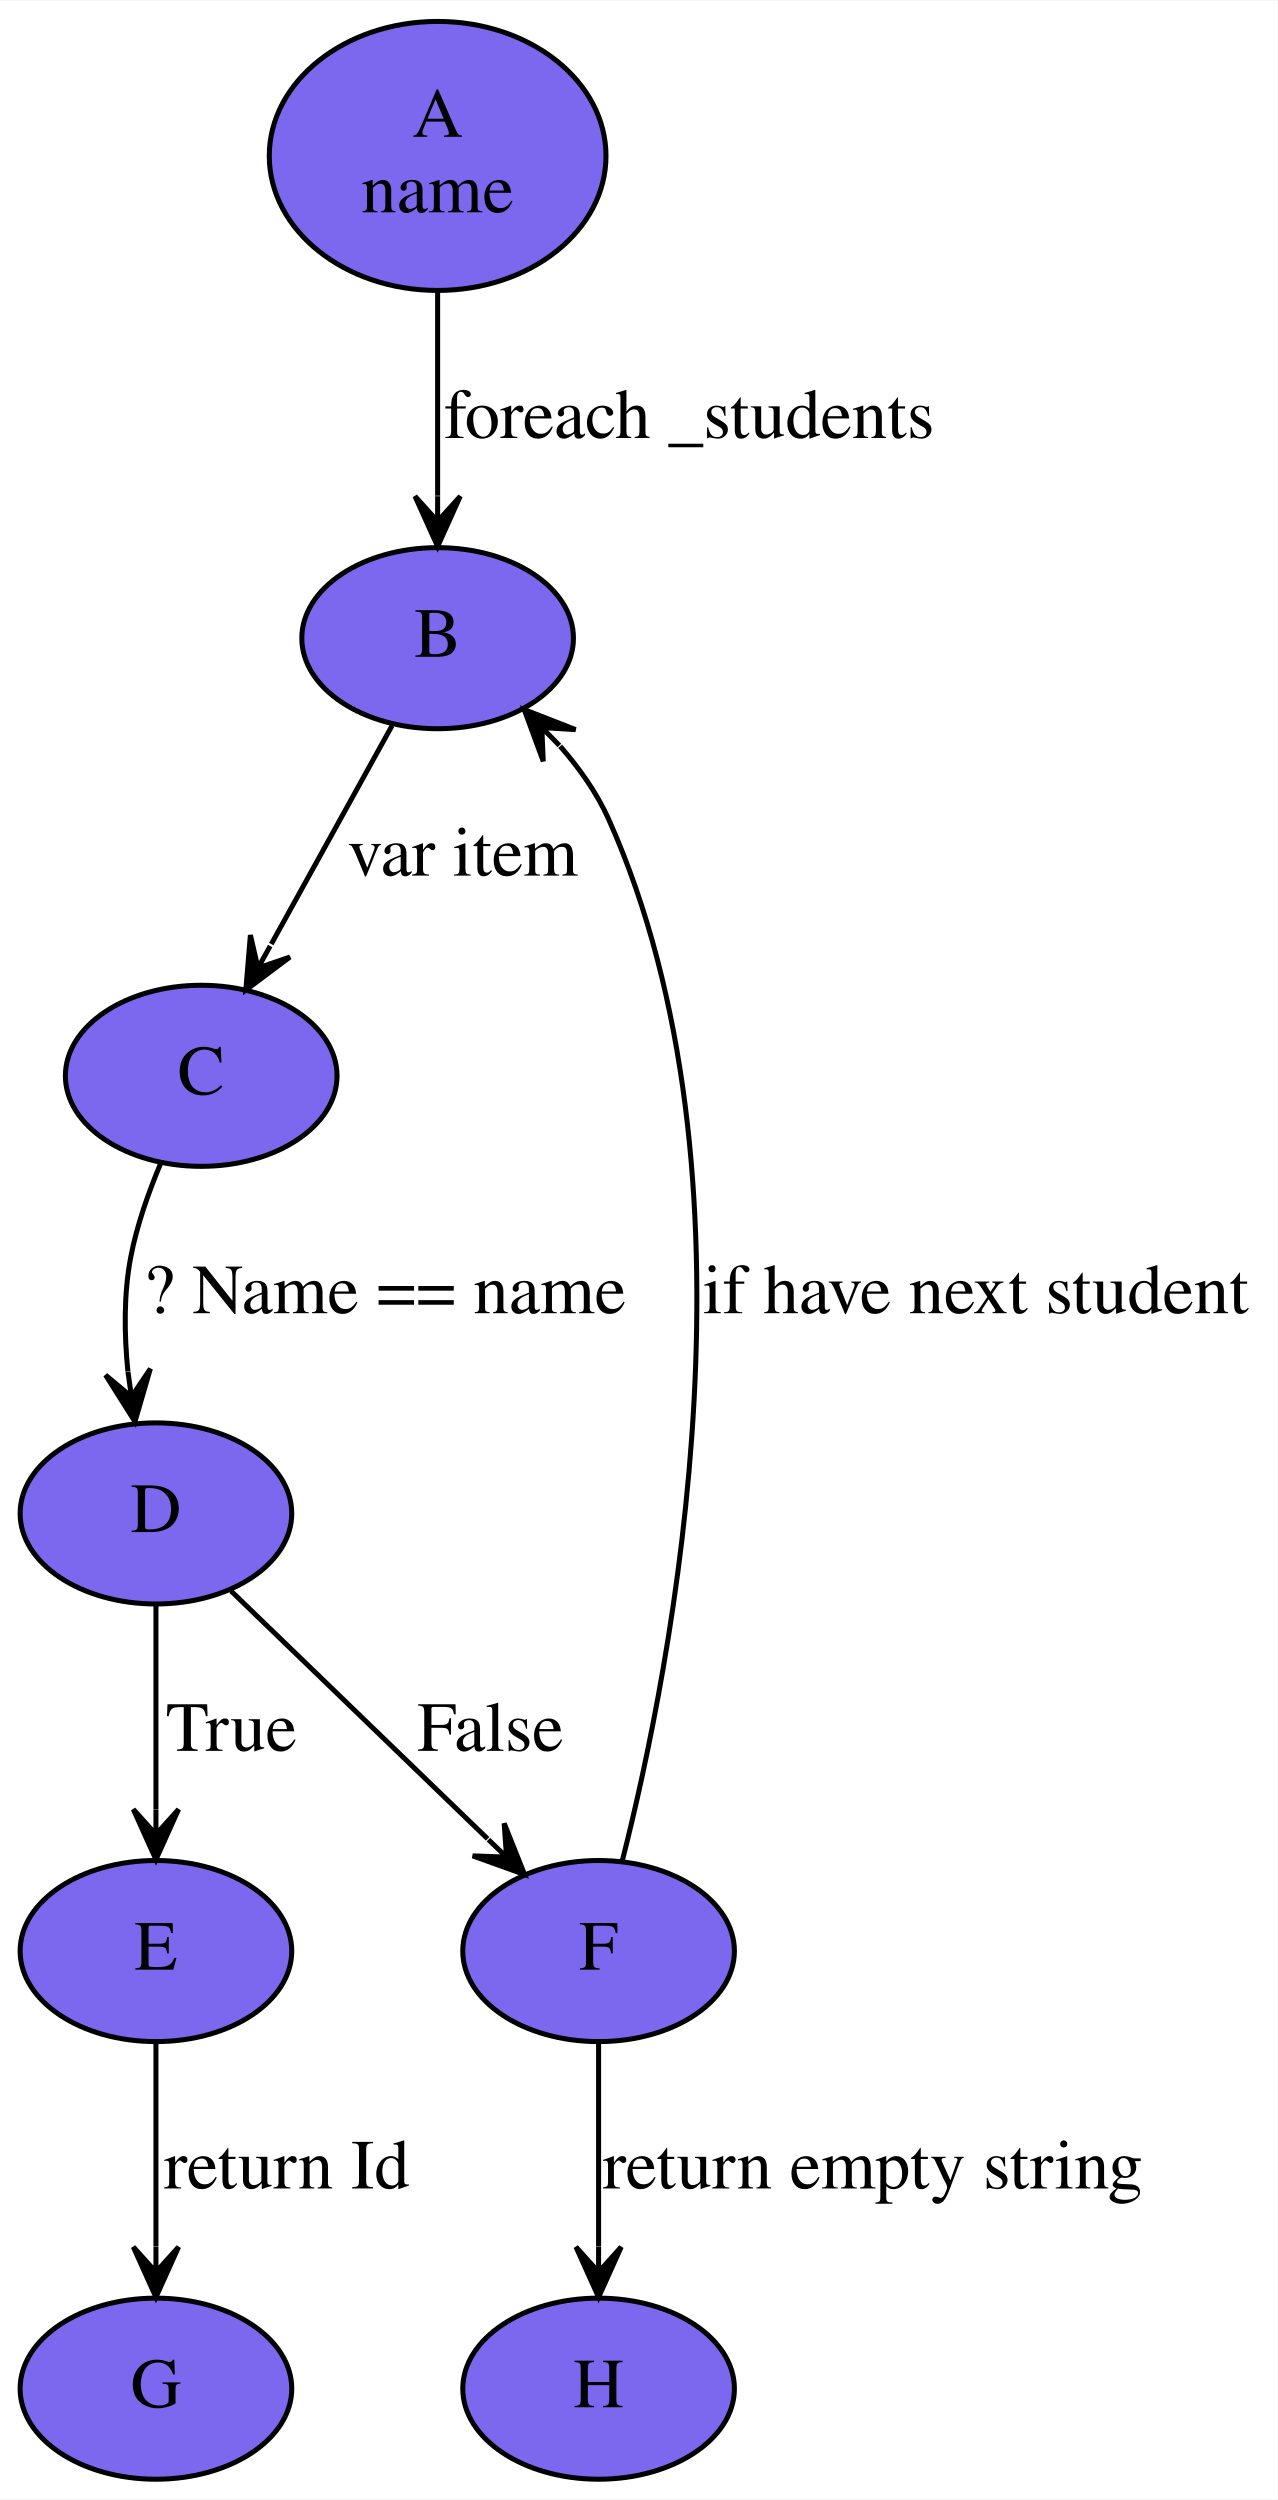
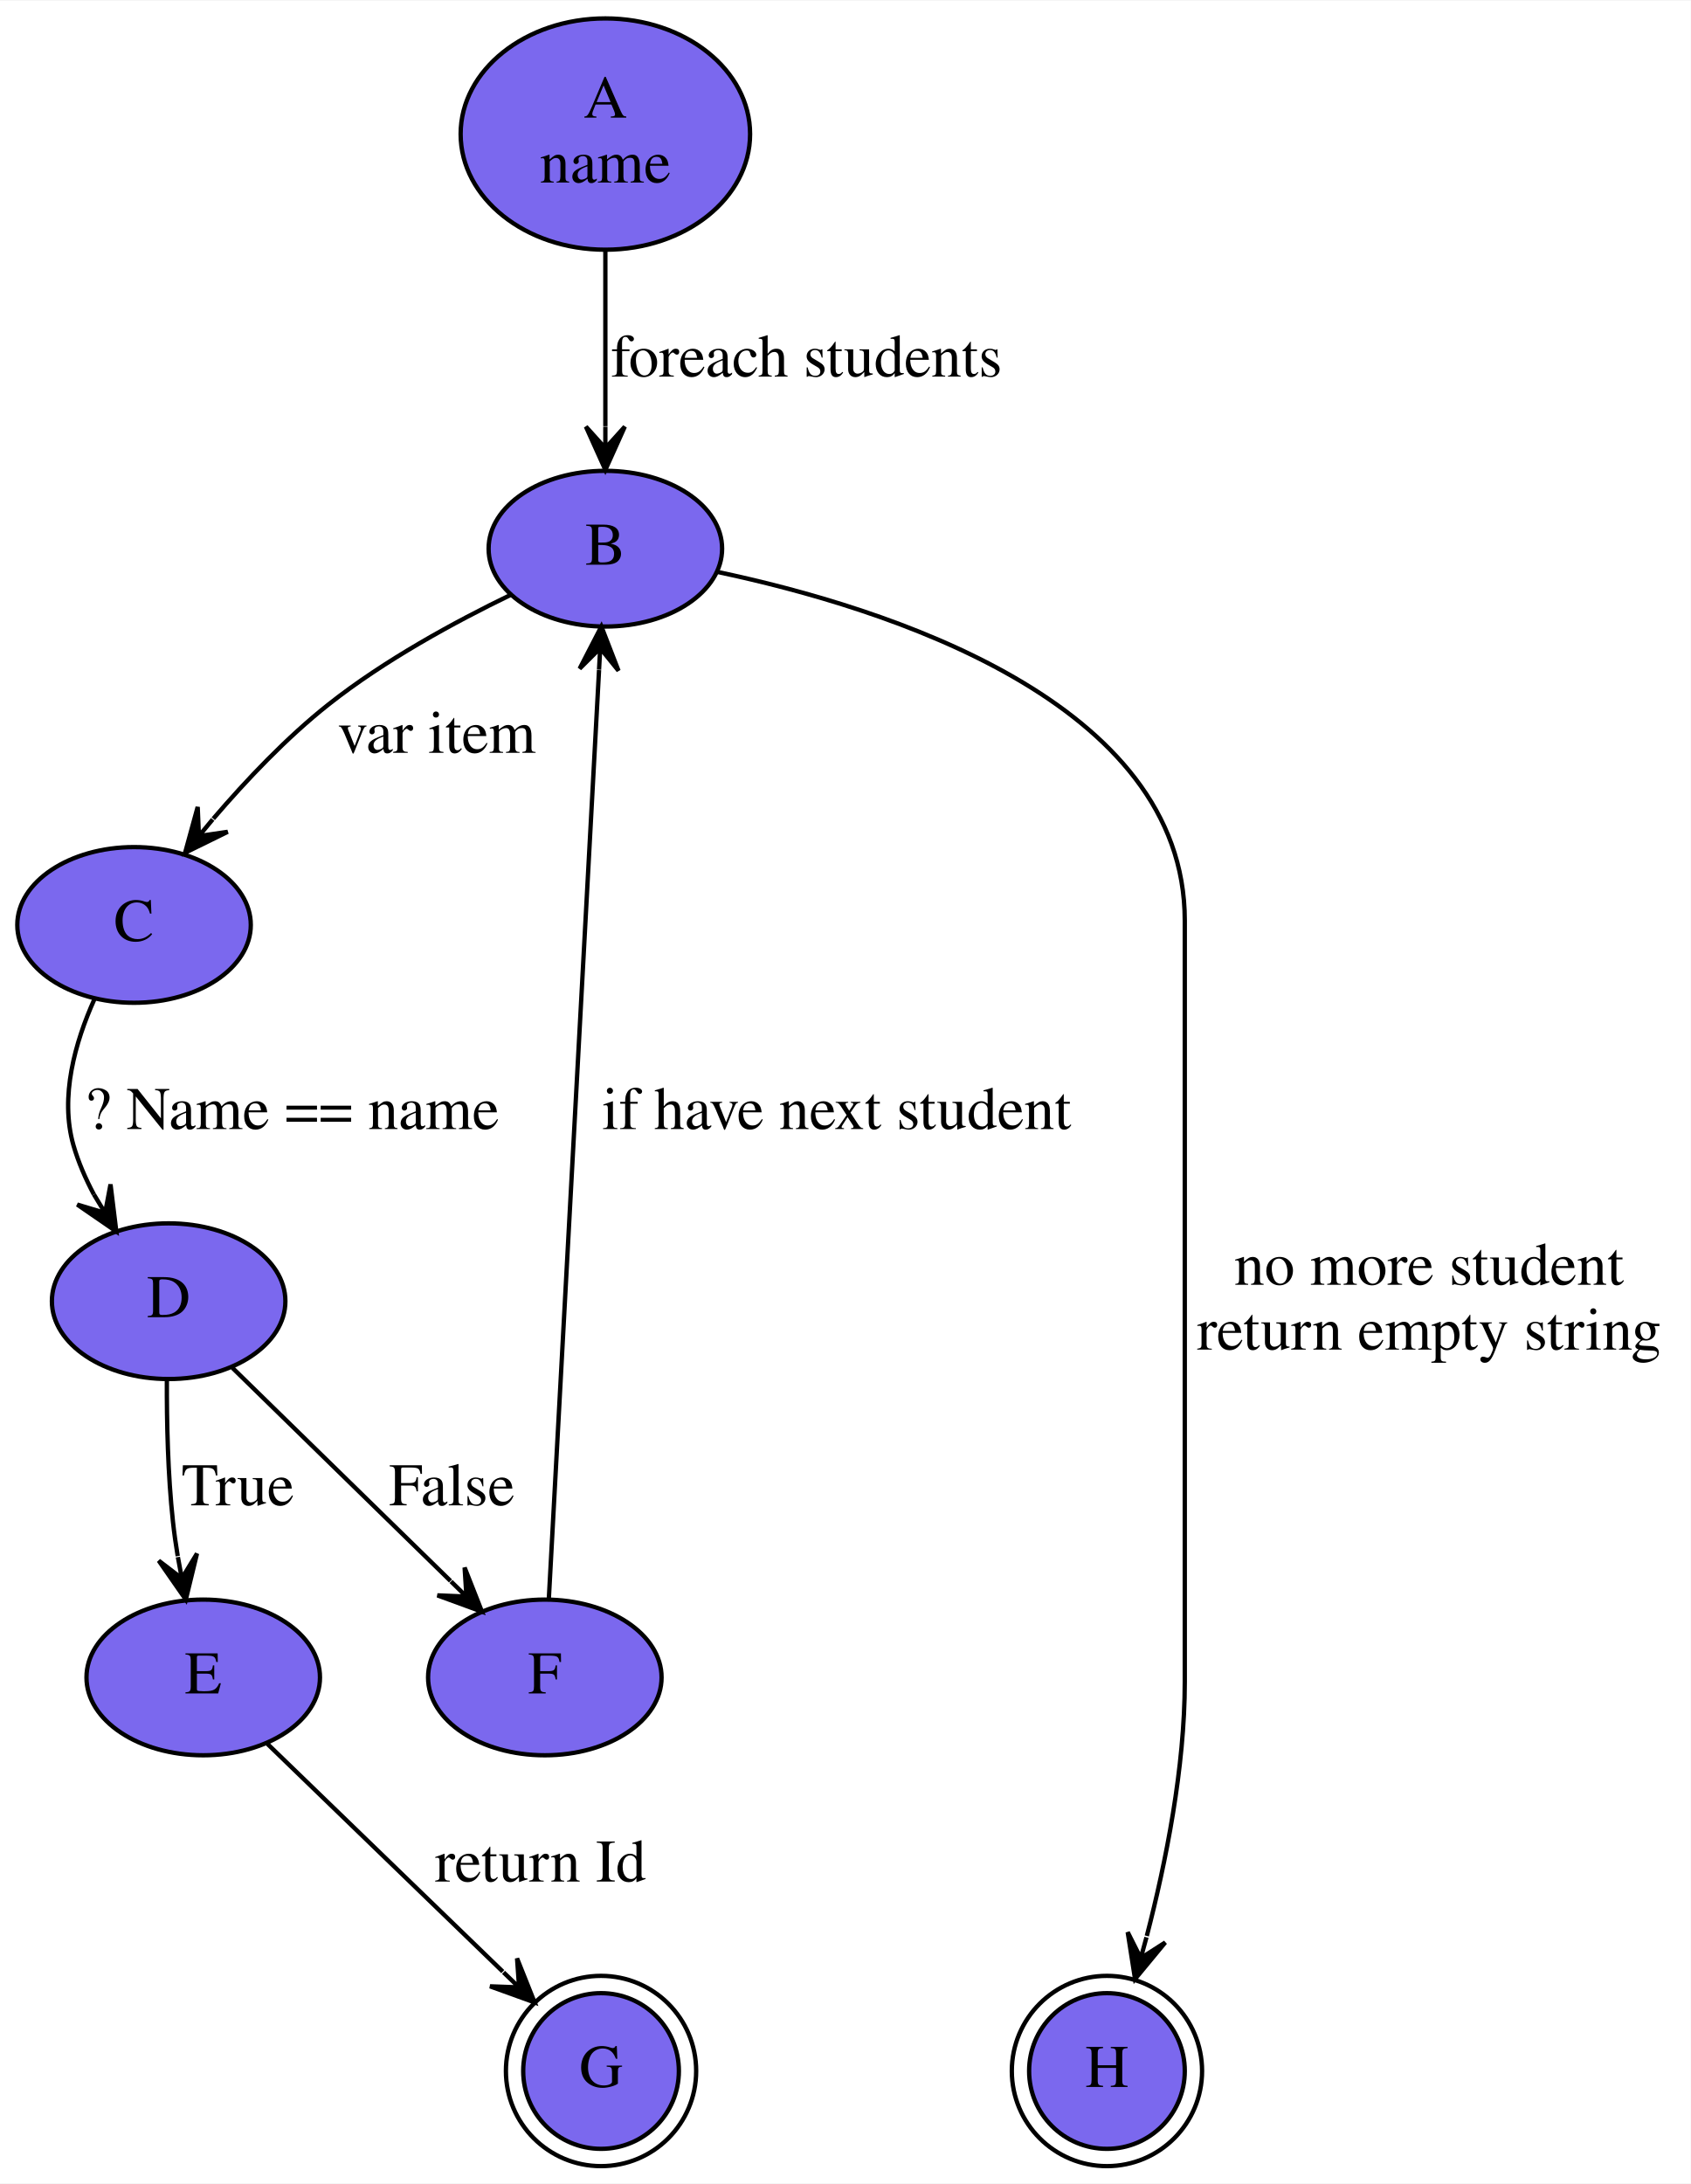
- <svg xmlns="http://www.w3.org/2000/svg" width="254pt" height="497pt" viewBox="0.00 0.00 254.00 496.74">
-   <g id="graph0" class="graph" transform="scale(1 1) rotate(0) translate(4 492.74)">
-     <polygon fill="white" stroke="transparent" points="-4,4 -4,-492.74 250,-492.74 250,4 -4,4" />
+ <svg xmlns="http://www.w3.org/2000/svg" width="391pt" height="505pt" viewBox="0.00 0.00 391.00 504.74">
+   <g id="graph0" class="graph" transform="scale(1 1) rotate(0) translate(4 500.74)">
+     <polygon fill="white" stroke="transparent" points="-4,4 -4,-500.74 387,-500.74 387,4 -4,4" />
    <g id="node1" class="node">
-       <ellipse fill="mediumslateblue" stroke="black" cx="83" cy="-461.87" rx="33.47" ry="26.74" />
-       <text text-anchor="middle" x="83" y="-465.67" font-family="Times,serif" font-size="14.00">A</text>
-       <text text-anchor="middle" x="83" y="-450.67" font-family="Times,serif" font-size="14.00">name</text>
+       <ellipse fill="mediumslateblue" stroke="black" cx="136" cy="-469.87" rx="33.47" ry="26.74" />
+       <text text-anchor="middle" x="136" y="-473.67" font-family="Times,serif" font-size="14.00">A</text>
+       <text text-anchor="middle" x="136" y="-458.67" font-family="Times,serif" font-size="14.00">name</text>
    </g>
    <g id="node2" class="node">
-       <ellipse fill="mediumslateblue" stroke="black" cx="83" cy="-366" rx="27" ry="18" />
-       <text text-anchor="middle" x="83" y="-362.3" font-family="Times,serif" font-size="14.00">B</text>
+       <ellipse fill="mediumslateblue" stroke="black" cx="136" cy="-374" rx="27" ry="18" />
+       <text text-anchor="middle" x="136" y="-370.3" font-family="Times,serif" font-size="14.00">B</text>
    </g>
    <g id="edge1" class="edge">
-       <path fill="none" stroke="black" d="M83,-434.97C83,-422.34 83,-407.14 83,-394.32" />
-       <polygon fill="black" stroke="black" points="83,-384.22 87.5,-394.22 83,-389.22 83,-394.22 83,-394.22 83,-394.22 83,-389.22 78.5,-394.22 83,-384.22 83,-384.22" />
-       <text text-anchor="middle" x="133" y="-405.8" font-family="Times,serif" font-size="14.00"> foreach _students</text>
+       <path fill="none" stroke="black" d="M136,-442.97C136,-430.34 136,-415.14 136,-402.32" />
+       <polygon fill="black" stroke="black" points="136,-392.22 140.5,-402.22 136,-397.22 136,-402.22 136,-402.22 136,-402.22 136,-397.22 131.5,-402.22 136,-392.22 136,-392.22" />
+       <text text-anchor="middle" x="182.5" y="-413.8" font-family="Times,serif" font-size="14.00"> foreach students</text>
    </g>
    <g id="node3" class="node">
-       <ellipse fill="mediumslateblue" stroke="black" cx="36" cy="-279" rx="27" ry="18" />
-       <text text-anchor="middle" x="36" y="-275.3" font-family="Times,serif" font-size="14.00">C</text>
+       <ellipse fill="mediumslateblue" stroke="black" cx="27" cy="-287" rx="27" ry="18" />
+       <text text-anchor="middle" x="27" y="-283.3" font-family="Times,serif" font-size="14.00">C</text>
    </g>
    <g id="edge2" class="edge">
-       <path fill="none" stroke="black" d="M73.94,-348.61C67.13,-336.3 57.69,-319.23 49.93,-305.19" />
-       <polygon fill="black" stroke="black" points="44.87,-296.05 53.65,-302.62 47.29,-300.43 49.71,-304.8 49.71,-304.8 49.71,-304.8 47.29,-300.43 45.78,-306.98 44.87,-296.05 44.87,-296.05" />
-       <text text-anchor="middle" x="88" y="-318.8" font-family="Times,serif" font-size="14.00"> var item</text>
+       <path fill="none" stroke="black" d="M114.13,-363.33C101.21,-357.08 84.91,-348.21 72,-338 62.32,-330.35 52.97,-320.49 45.32,-311.56" />
+       <polygon fill="black" stroke="black" points="38.81,-303.7 48.66,-308.53 42,-307.55 45.19,-311.41 45.19,-311.41 45.19,-311.41 42,-307.55 41.72,-314.28 38.81,-303.7 38.81,-303.7" />
+       <text text-anchor="middle" x="97" y="-326.8" font-family="Times,serif" font-size="14.00"> var item</text>
+     </g>
+     <g id="node8" class="node">
+       <ellipse fill="mediumslateblue" stroke="black" cx="252" cy="-22" rx="18" ry="18" />
+       <ellipse fill="none" stroke="black" cx="252" cy="-22" rx="22" ry="22" />
+       <text text-anchor="middle" x="252" y="-18.3" font-family="Times,serif" font-size="14.00">H</text>
+     </g>
+     <g id="edge8" class="edge">
+       <path fill="none" stroke="black" d="M161.84,-368.64C200.78,-360.42 270,-338.69 270,-288 270,-288 270,-288 270,-112 270,-92.16 265.65,-70.31 261.22,-53.23" />
+       <polygon fill="black" stroke="black" points="258.5,-43.27 265.48,-51.72 259.82,-48.09 261.14,-52.91 261.14,-52.91 261.14,-52.91 259.82,-48.09 256.8,-54.1 258.5,-43.27 258.5,-43.27" />
+       <text text-anchor="middle" x="326.5" y="-203.8" font-family="Times,serif" font-size="14.00"> no more student</text>
+       <text text-anchor="middle" x="326.5" y="-188.8" font-family="Times,serif" font-size="14.00">  return empty string</text>
    </g>
    <g id="node4" class="node">
-       <ellipse fill="mediumslateblue" stroke="black" cx="27" cy="-192" rx="27" ry="18" />
-       <text text-anchor="middle" x="27" y="-188.3" font-family="Times,serif" font-size="14.00">D</text>
+       <ellipse fill="mediumslateblue" stroke="black" cx="35" cy="-200" rx="27" ry="18" />
+       <text text-anchor="middle" x="35" y="-196.3" font-family="Times,serif" font-size="14.00">D</text>
    </g>
    <g id="edge3" class="edge">
-       <path fill="none" stroke="black" d="M27.97,-261.66C25.55,-255.9 23.21,-249.3 22,-243 20.59,-235.66 20.68,-227.64 21.43,-220.21" />
-       <polygon fill="black" stroke="black" points="22.83,-210.24 25.89,-220.77 22.14,-215.19 21.44,-220.14 21.44,-220.14 21.44,-220.14 22.14,-215.19 16.98,-219.51 22.83,-210.24 22.83,-210.24" />
-       <text text-anchor="middle" x="72.5" y="-231.8" font-family="Times,serif" font-size="14.00"> ? Name == name</text>
+       <path fill="none" stroke="black" d="M17.81,-269.77C13.42,-259.98 9.75,-247.26 13,-236 14.11,-232.15 15.78,-228.32 17.71,-224.68" />
+       <polygon fill="black" stroke="black" points="22.9,-216.12 21.56,-227.01 20.31,-220.4 17.72,-224.68 17.72,-224.68 17.72,-224.68 20.31,-220.4 13.87,-222.34 22.9,-216.12 22.9,-216.12" />
+       <text text-anchor="middle" x="63.5" y="-239.8" font-family="Times,serif" font-size="14.00"> ? Name == name</text>
    </g>
    <g id="node5" class="node">
-       <ellipse fill="mediumslateblue" stroke="black" cx="27" cy="-105" rx="27" ry="18" />
-       <text text-anchor="middle" x="27" y="-101.3" font-family="Times,serif" font-size="14.00">E</text>
+       <ellipse fill="mediumslateblue" stroke="black" cx="43" cy="-113" rx="27" ry="18" />
+       <text text-anchor="middle" x="43" y="-109.3" font-family="Times,serif" font-size="14.00">E</text>
    </g>
    <g id="edge4" class="edge">
-       <path fill="none" stroke="black" d="M27,-173.8C27,-162.16 27,-146.55 27,-133.24" />
-       <polygon fill="black" stroke="black" points="27,-123.18 31.5,-133.18 27,-128.18 27,-133.18 27,-133.18 27,-133.18 27,-128.18 22.5,-133.18 27,-123.18 27,-123.18" />
-       <text text-anchor="middle" x="42" y="-144.8" font-family="Times,serif" font-size="14.00"> True</text>
+       <path fill="none" stroke="black" d="M34.59,-181.83C34.55,-172.16 34.81,-159.88 36,-149 36.28,-146.41 36.66,-143.73 37.1,-141.06" />
+       <polygon fill="black" stroke="black" points="38.97,-131 41.56,-141.65 38.05,-135.91 37.14,-140.83 37.14,-140.83 37.14,-140.83 38.05,-135.91 32.71,-140 38.97,-131 38.97,-131" />
+       <text text-anchor="middle" x="51" y="-152.8" font-family="Times,serif" font-size="14.00"> True</text>
    </g>
    <g id="node6" class="node">
-       <ellipse fill="mediumslateblue" stroke="black" cx="115" cy="-105" rx="27" ry="18" />
-       <text text-anchor="middle" x="115" y="-101.3" font-family="Times,serif" font-size="14.00">F</text>
+       <ellipse fill="mediumslateblue" stroke="black" cx="122" cy="-113" rx="27" ry="18" />
+       <text text-anchor="middle" x="122" y="-109.3" font-family="Times,serif" font-size="14.00">F</text>
    </g>
    <g id="edge5" class="edge">
-       <path fill="none" stroke="black" d="M41.93,-176.58C55.92,-163.07 77.01,-142.7 92.94,-127.31" />
-       <polygon fill="black" stroke="black" points="100.29,-120.21 96.23,-130.39 96.7,-123.68 93.1,-127.15 93.1,-127.15 93.1,-127.15 96.7,-123.68 89.97,-123.92 100.29,-120.21 100.29,-120.21" />
-       <text text-anchor="middle" x="93.5" y="-144.8" font-family="Times,serif" font-size="14.00"> False</text>
+       <path fill="none" stroke="black" d="M49.76,-184.58C63.59,-171.07 84.44,-150.7 100.19,-135.31" />
+       <polygon fill="black" stroke="black" points="107.46,-128.21 103.45,-138.41 103.88,-131.7 100.31,-135.19 100.31,-135.19 100.31,-135.19 103.88,-131.7 97.16,-131.98 107.46,-128.21 107.46,-128.21" />
+       <text text-anchor="middle" x="100.5" y="-152.8" font-family="Times,serif" font-size="14.00"> False</text>
    </g>
    <g id="node7" class="node">
-       <ellipse fill="mediumslateblue" stroke="black" cx="27" cy="-18" rx="27" ry="18" />
-       <text text-anchor="middle" x="27" y="-14.3" font-family="Times,serif" font-size="14.00">G</text>
+       <ellipse fill="mediumslateblue" stroke="black" cx="135" cy="-22" rx="18" ry="18" />
+       <ellipse fill="none" stroke="black" cx="135" cy="-22" rx="22" ry="22" />
+       <text text-anchor="middle" x="135" y="-18.3" font-family="Times,serif" font-size="14.00">G</text>
    </g>
    <g id="edge7" class="edge">
-       <path fill="none" stroke="black" d="M27,-86.8C27,-75.16 27,-59.55 27,-46.24" />
-       <polygon fill="black" stroke="black" points="27,-36.18 31.5,-46.18 27,-41.18 27,-46.18 27,-46.18 27,-46.18 27,-41.18 22.5,-46.18 27,-36.18 27,-36.18" />
-       <text text-anchor="middle" x="53" y="-57.8" font-family="Times,serif" font-size="14.00"> return Id</text>
+       <path fill="none" stroke="black" d="M57.78,-97.7C72.49,-83.47 95.27,-61.43 112.28,-44.98" />
+       <polygon fill="black" stroke="black" points="119.64,-37.86 115.58,-48.04 116.05,-41.33 112.45,-44.81 112.45,-44.81 112.45,-44.81 116.05,-41.33 109.33,-41.58 119.64,-37.86 119.64,-37.86" />
+       <text text-anchor="middle" x="121" y="-65.8" font-family="Times,serif" font-size="14.00"> return Id</text>
    </g>
    <g id="edge6" class="edge">
-       <path fill="none" stroke="black" d="M119.72,-122.98C129.56,-161.72 148.79,-258.8 117,-330 114.67,-335.22 111.2,-340.12 107.36,-344.51" />
-       <polygon fill="black" stroke="black" points="100.21,-351.81 104,-341.52 103.71,-348.24 107.21,-344.67 107.21,-344.67 107.21,-344.67 103.71,-348.24 110.43,-347.82 100.21,-351.81 100.21,-351.81" />
-       <text text-anchor="middle" x="190" y="-231.8" font-family="Times,serif" font-size="14.00"> if have next student</text>
-     </g>
-     <g id="node8" class="node">
-       <ellipse fill="mediumslateblue" stroke="black" cx="115" cy="-18" rx="27" ry="18" />
-       <text text-anchor="middle" x="115" y="-14.3" font-family="Times,serif" font-size="14.00">H</text>
-     </g>
-     <g id="edge8" class="edge">
-       <path fill="none" stroke="black" d="M115,-86.8C115,-75.16 115,-59.55 115,-46.24" />
-       <polygon fill="black" stroke="black" points="115,-36.18 119.5,-46.18 115,-41.18 115,-46.18 115,-46.18 115,-46.18 115,-41.18 110.5,-46.18 115,-36.18 115,-36.18" />
-       <text text-anchor="middle" x="169.5" y="-57.8" font-family="Times,serif" font-size="14.00"> return empty string</text>
+       <path fill="none" stroke="black" d="M122.92,-131.06C125.3,-175.03 131.65,-292.54 134.54,-345.93" />
+       <polygon fill="black" stroke="black" points="135.08,-356.01 130.05,-346.26 134.81,-351.01 134.54,-346.02 134.54,-346.02 134.54,-346.02 134.81,-351.01 139.04,-345.78 135.08,-356.01 135.08,-356.01" />
+       <text text-anchor="middle" x="189.5" y="-239.8" font-family="Times,serif" font-size="14.00">   if have next student</text>
    </g>
  </g>
</svg>
